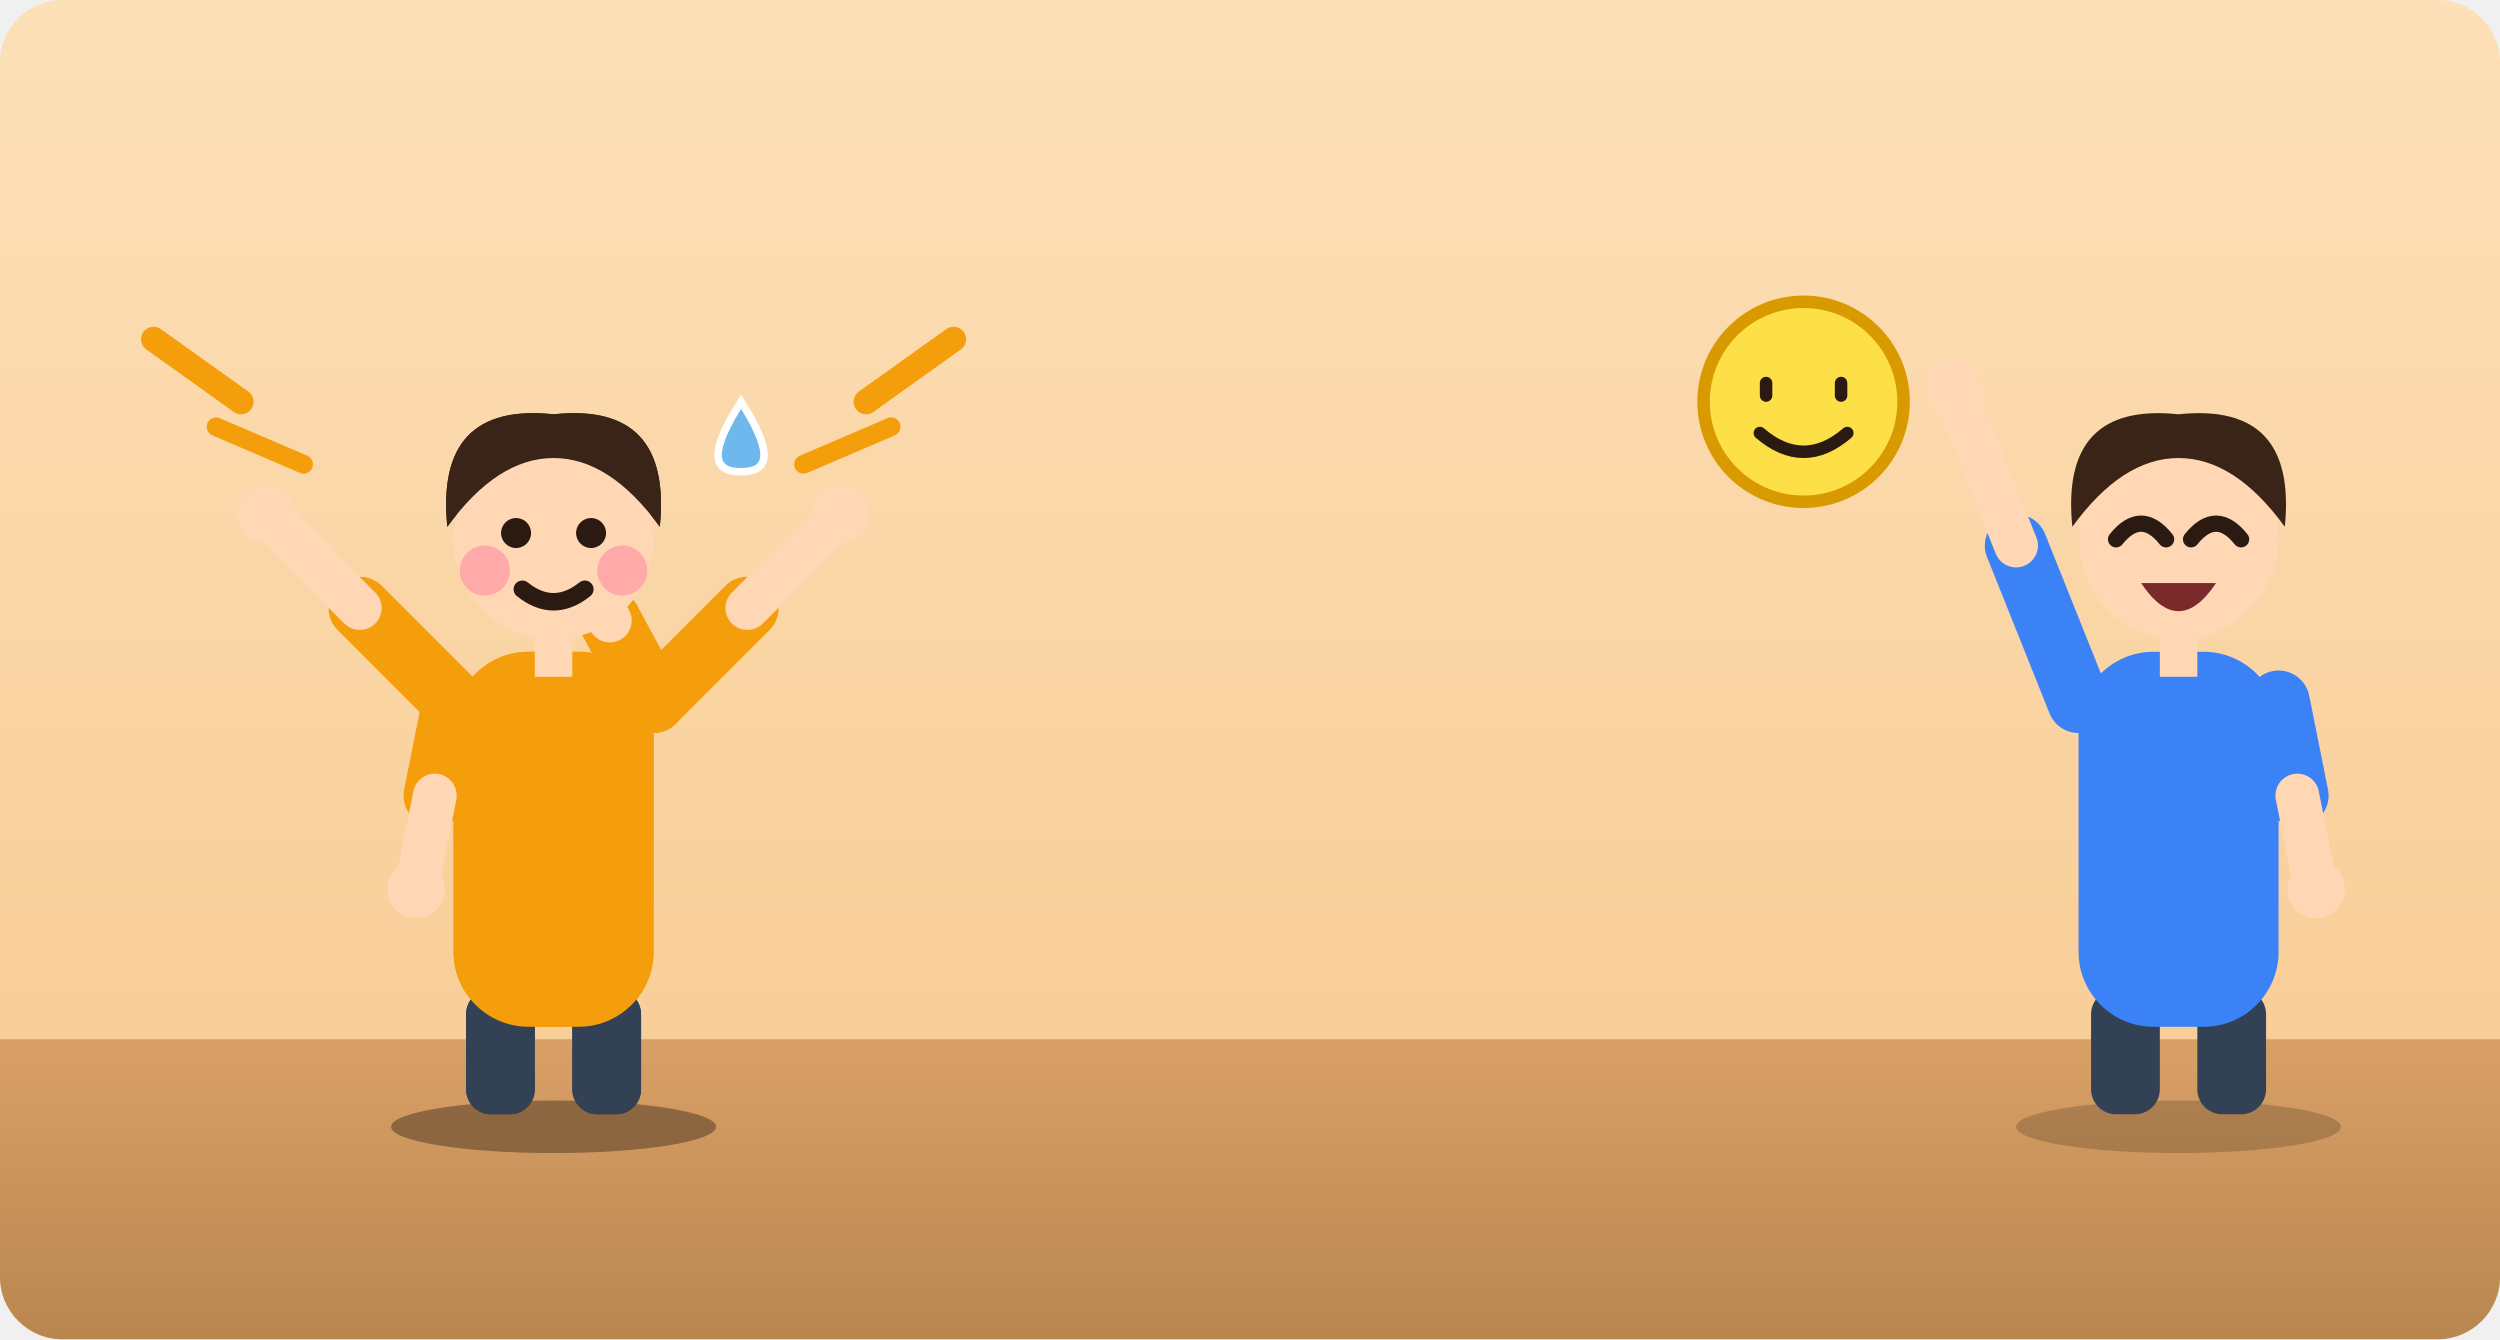
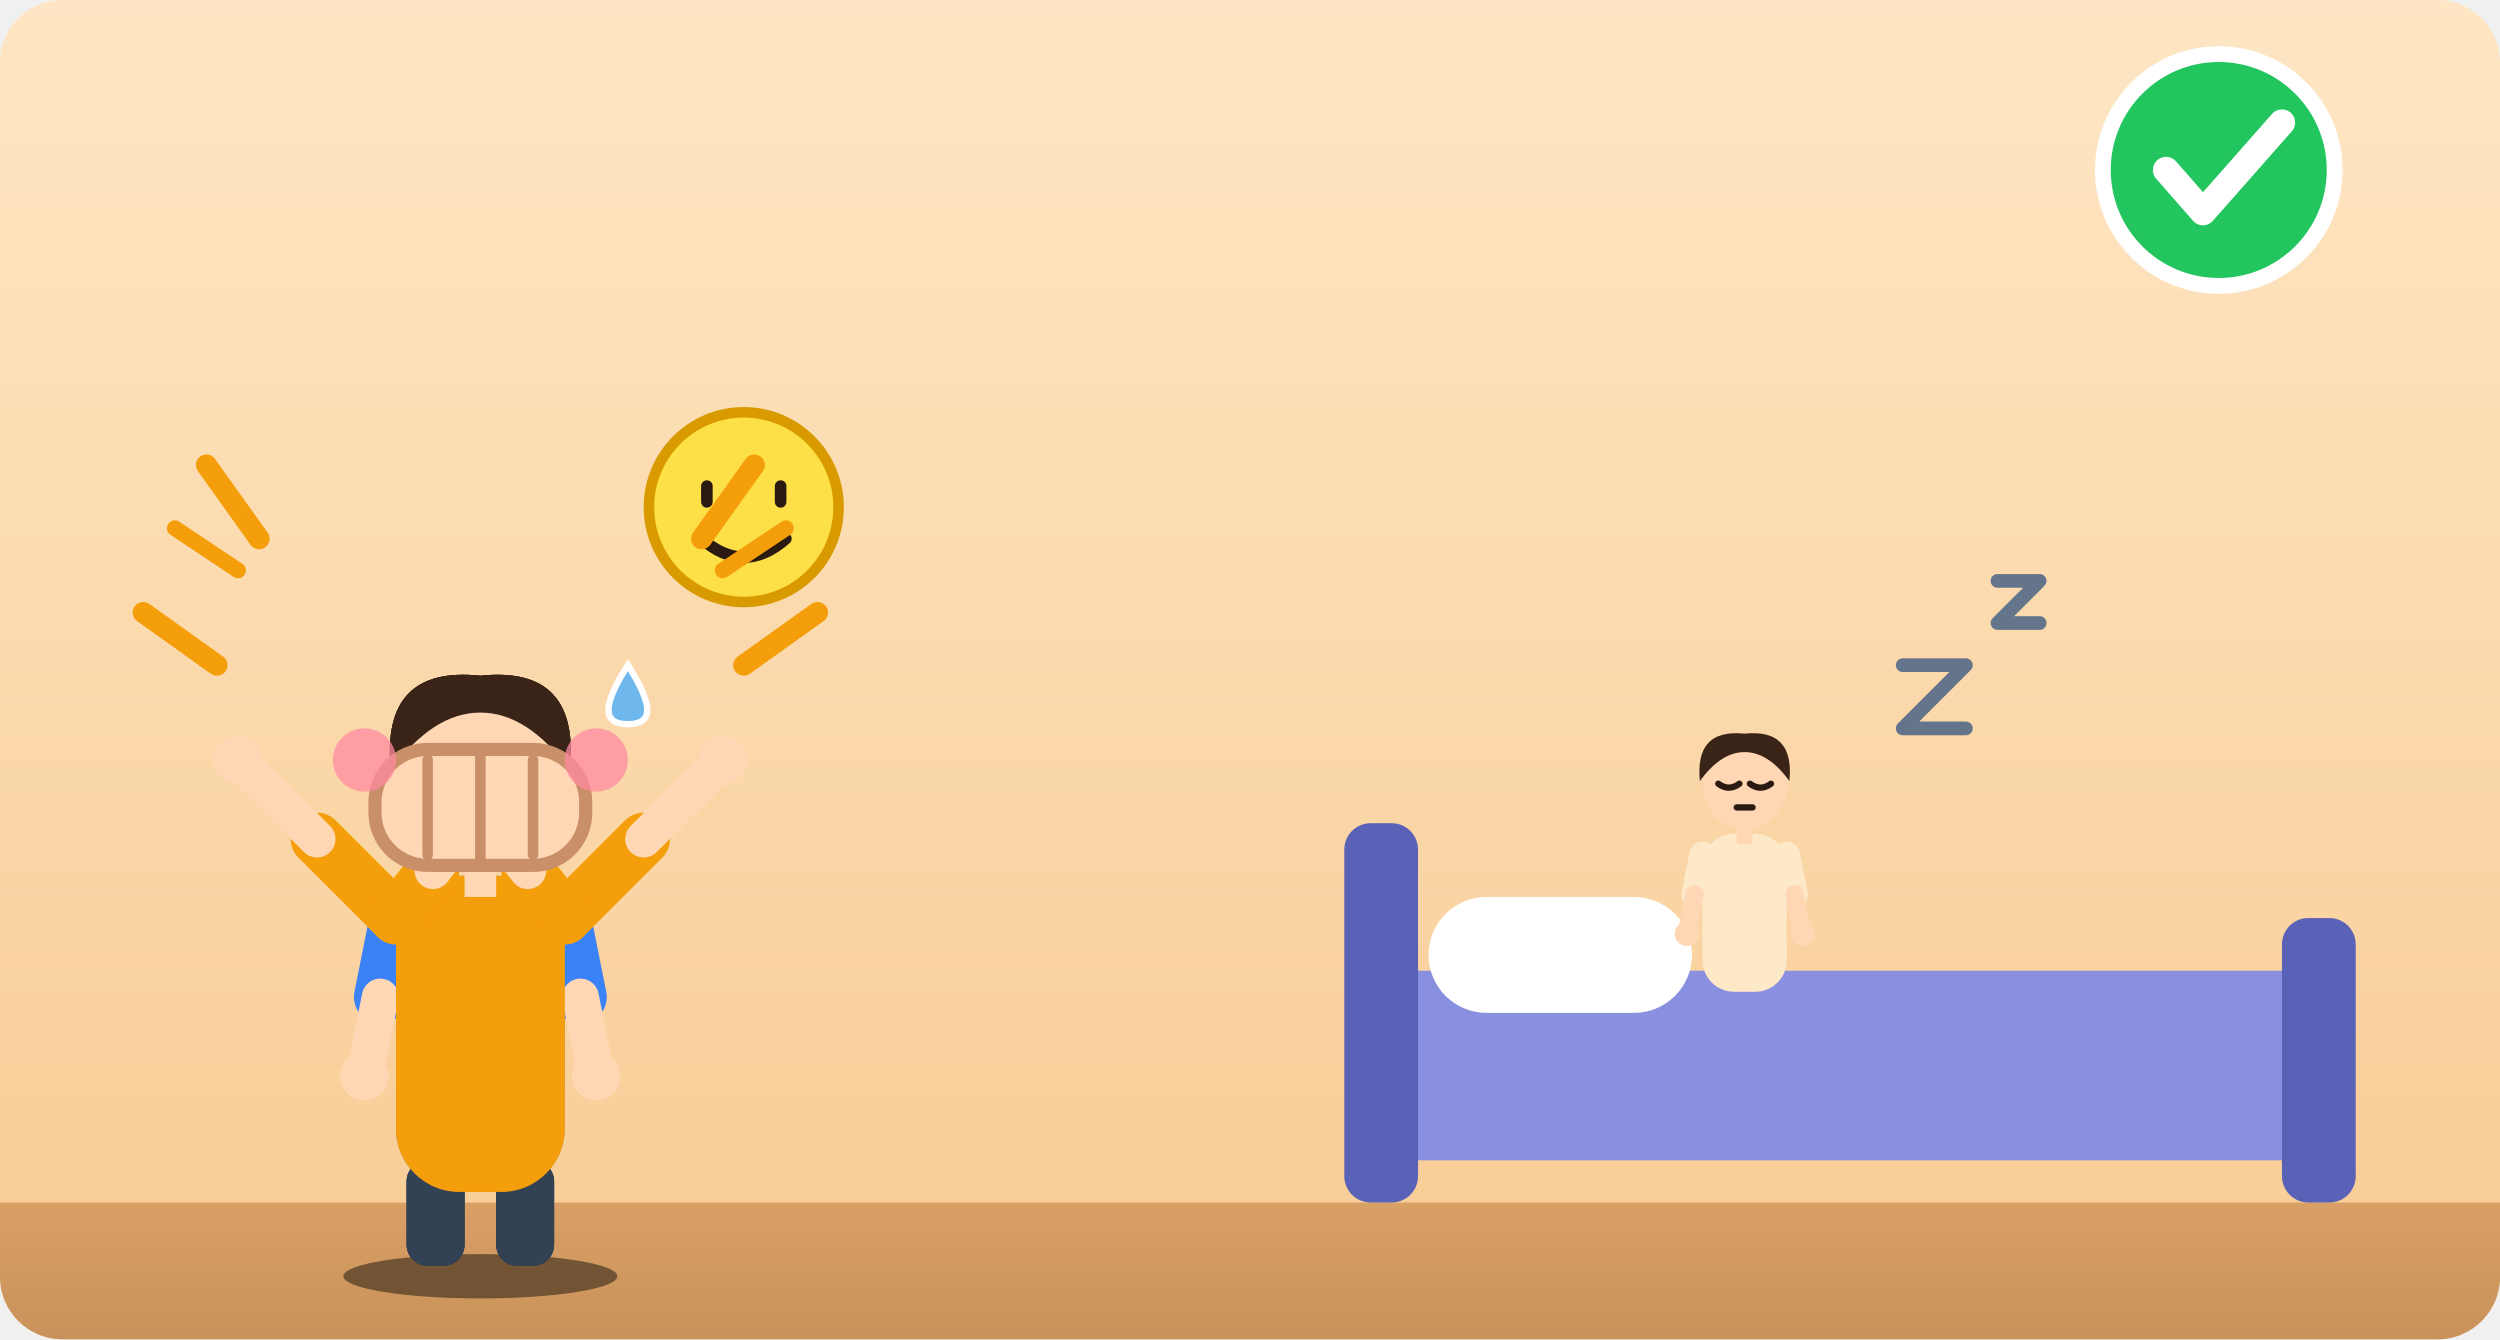
- <svg xmlns="http://www.w3.org/2000/svg" data-n="3" data-t="1" data-c="#f59e0b" viewBox="0 0 560 300" role="img" aria-label="터져 나오는 웃음을 손으로 입을 막아 꾹 억누른다">
+ <svg xmlns="http://www.w3.org/2000/svg" data-n="3" data-t="1" data-c="#f59e0b" viewBox="0 0 560 300" role="img" aria-label="아기가 자는 옆에서 터져 나오는 웃음을 두 손으로 입을 막아 꾹 참는다">
  <defs>
    <clipPath id="stifle_clip">
      <rect width="560" height="300" rx="14" />
    </clipPath>
    <linearGradient id="stifle_sky" x1="0" y1="0" x2="0" y2="1">
      <stop offset="0" stop-color="#ffe9c9" />
      <stop offset="1" stop-color="#f7c98f" />
    </linearGradient>
    <linearGradient id="stifle_gr" x1="0" y1="0" x2="0" y2="1">
      <stop offset="0" stop-color="#d9a066" />
      <stop offset="1" stop-color="#b98650" />
    </linearGradient>
  </defs>
  <g clip-path="url(#stifle_clip)">
-     <g transform="translate(-100 -120) scale(1.4)">
+     <g transform="translate(-93 -28) scale(1.18)">
      <rect width="560" height="300" fill="url(#stifle_sky)" />
      <rect x="0" y="252" width="560" height="48" fill="url(#stifle_gr)" />
      <g class="vs up" data-s="1">
-         <g transform="translate(420 254)">
+         <g transform="translate(430 252)">
+           <rect x="-90" y="-44" width="180" height="36" rx="8" fill="#8a90e0" />
+           <rect x="-96" y="-72" width="14" height="72" rx="5" fill="#5a62b8" />
+           <rect x="82" y="-54" width="14" height="54" rx="5" fill="#5a62b8" />
+           <rect x="-80" y="-58" width="50" height="22" rx="11" fill="#fff" />
+         </g>
+         <g transform="translate(410 214) scale(0.5)">
+           <rect x="-16" y="-64" width="32" height="60" rx="12" fill="#fde8c8" />
+           <path d="M-16 -56L-19 -41" fill="none" stroke="#fde8c8" stroke-width="10" stroke-linecap="round" stroke-linejoin="round" />
+           <path d="M-19 -41L-22 -26" fill="none" stroke="#ffd7b5" stroke-width="7" stroke-linecap="round" stroke-linejoin="round" />
+           <circle cx="-22" cy="-26" r="4.6" fill="#ffd7b5" />
+           <path d="M16 -56L19 -41" fill="none" stroke="#fde8c8" stroke-width="10" stroke-linecap="round" stroke-linejoin="round" />
+           <path d="M19 -41L22 -26" fill="none" stroke="#ffd7b5" stroke-width="7" stroke-linecap="round" stroke-linejoin="round" />
+           <circle cx="22" cy="-26" r="4.6" fill="#ffd7b5" />
+           <rect x="-3" y="-68" width="6" height="8" fill="#ffd7b5" />
+           <circle cx="0" cy="-82" r="16" fill="#ffd7b5" />
+           <path d="M-17 -84Q-19 -104 0 -102Q19 -104 17 -84Q9 -95 0 -95Q-9 -95 -17 -84Z" fill="#3a2418" />
+           <path d="M-10 -83Q-6 -80 -2 -83M2 -83Q6 -80 10 -83" fill="none" stroke="#2a1a12" stroke-width="2.4" stroke-linecap="round" stroke-linejoin="round" />
+           <path d="M-3 -74H3" fill="none" stroke="#2a1a12" stroke-width="2.4" stroke-linecap="round" stroke-linejoin="round" />
+         </g>
+         <path d="M440 150H452L440 162H452M458 134H466L458 142H466" fill="none" stroke="#64748b" stroke-width="2.6" stroke-linecap="round" stroke-linejoin="round" />
+       </g>
+       <g class="vs up" data-s="1" data-e="1">
+         <g transform="translate(170 254)">
          <ellipse cx="0" cy="12" rx="26" ry="4.2" fill="#000" fill-opacity="0.18" />
          <rect x="-14" y="-10" width="11" height="20" rx="4" fill="#334155" />
          <rect x="3" y="-10" width="11" height="20" rx="4" fill="#334155" />
          <rect x="-16" y="-64" width="32" height="60" rx="12" fill="#3b82f6" />
-           <path d="M-16 -56L-26 -81" fill="none" stroke="#3b82f6" stroke-width="10" stroke-linecap="round" stroke-linejoin="round" />
-           <path d="M-26 -81L-36 -106" fill="none" stroke="#ffd7b5" stroke-width="7" stroke-linecap="round" stroke-linejoin="round" />
-           <circle cx="-36" cy="-106" r="4.6" fill="#ffd7b5" />
+           <path d="M-16 -56L-19 -41" fill="none" stroke="#3b82f6" stroke-width="10" stroke-linecap="round" stroke-linejoin="round" />
+           <path d="M-19 -41L-22 -26" fill="none" stroke="#ffd7b5" stroke-width="7" stroke-linecap="round" stroke-linejoin="round" />
+           <circle cx="-22" cy="-26" r="4.6" fill="#ffd7b5" />
          <path d="M16 -56L19 -41" fill="none" stroke="#3b82f6" stroke-width="10" stroke-linecap="round" stroke-linejoin="round" />
          <path d="M19 -41L22 -26" fill="none" stroke="#ffd7b5" stroke-width="7" stroke-linecap="round" stroke-linejoin="round" />
          <circle cx="22" cy="-26" r="4.6" fill="#ffd7b5" />
          <rect x="-3" y="-68" width="6" height="8" fill="#ffd7b5" />
          <circle cx="0" cy="-82" r="16" fill="#ffd7b5" />
          <path d="M-17 -84Q-19 -104 0 -102Q19 -104 17 -84Q9 -95 0 -95Q-9 -95 -17 -84Z" fill="#3a2418" />
-           <path d="M-10 -82Q-6 -87 -2 -82M2 -82Q6 -87 10 -82" fill="none" stroke="#2a1a12" stroke-width="2.6" stroke-linecap="round" stroke-linejoin="round" />
-           <path d="M-6 -75Q0 -66 6 -75Z" fill="#7a2a2a" />
+           <circle cx="-6" cy="-83" r="2.4" fill="#2a1a12" />
+           <circle cx="6" cy="-83" r="2.4" fill="#2a1a12" />
+           <path d="M-6 -75Q0 -69 6 -75" fill="none" stroke="#2a1a12" stroke-width="2.8" stroke-linecap="round" stroke-linejoin="round" />
        </g>
-         <g transform="translate(360 150)">
-           <circle cx="0" cy="0" r="16" fill="#fde047" stroke="#d99a00" stroke-width="2" />
-           <path d="M-6 -3V-1M6 -3V-1M-7 5Q0 11 7 5" fill="none" stroke="#2a1a12" stroke-width="2" stroke-linecap="round" stroke-linejoin="round" />
+         <g transform="translate(220 120)">
+           <circle cx="0" cy="0" r="18" fill="#fde047" stroke="#d99a00" stroke-width="2" />
+           <path d="M-7 -4V-1M7 -4V-1M-8 6Q0 13 8 6" fill="none" stroke="#2a1a12" stroke-width="2.2" stroke-linecap="round" stroke-linejoin="round" />
        </g>
      </g>
      <g class="vs up" data-s="2" data-e="2">
-         <g transform="translate(160 254)">
+         <g transform="translate(170 254)">
          <ellipse cx="0" cy="12" rx="26" ry="4.2" fill="#000" fill-opacity="0.18" />
          <rect x="-14" y="-10" width="11" height="20" rx="4" fill="#334155" />
          <rect x="3" y="-10" width="11" height="20" rx="4" fill="#334155" />
          <rect x="-16" y="-64" width="32" height="60" rx="12" fill="#f59e0b" />
          <path d="M-16 -56L-31 -71" fill="none" stroke="#f59e0b" stroke-width="10" stroke-linecap="round" stroke-linejoin="round" />
          <path d="M-31 -71L-46 -86" fill="none" stroke="#ffd7b5" stroke-width="7" stroke-linecap="round" stroke-linejoin="round" />
          <circle cx="-46" cy="-86" r="4.6" fill="#ffd7b5" />
          <path d="M16 -56L31 -71" fill="none" stroke="#f59e0b" stroke-width="10" stroke-linecap="round" stroke-linejoin="round" />
          <path d="M31 -71L46 -86" fill="none" stroke="#ffd7b5" stroke-width="7" stroke-linecap="round" stroke-linejoin="round" />
          <circle cx="46" cy="-86" r="4.6" fill="#ffd7b5" />
          <rect x="-3" y="-68" width="6" height="8" fill="#ffd7b5" />
          <circle cx="0" cy="-82" r="16" fill="#ffd7b5" />
          <path d="M-17 -84Q-19 -104 0 -102Q19 -104 17 -84Q9 -95 0 -95Q-9 -95 -17 -84Z" fill="#3a2418" />
          <path d="M-10 -82Q-6 -87 -2 -82M2 -82Q6 -87 10 -82" fill="none" stroke="#2a1a12" stroke-width="2.6" stroke-linecap="round" stroke-linejoin="round" />
          <path d="M-6 -75Q0 -66 6 -75Z" fill="#7a2a2a" />
        </g>
-         <path d="M110 150L96 140M210 150L224 140" fill="none" stroke="#f59e0b" stroke-width="4" stroke-linecap="round" stroke-linejoin="round" />
+         <path d="M120 150L106 140M220 150L234 140M128 126L118 112M212 126L222 112" fill="none" stroke="#f59e0b" stroke-width="4" stroke-linecap="round" stroke-linejoin="round" />
      </g>
      <g class="vs" data-s="3">
-         <g transform="translate(160 254)">
+         <g transform="translate(170 254)">
          <ellipse cx="0" cy="12" rx="26" ry="4.2" fill="#000" fill-opacity="0.18" />
          <rect x="-14" y="-10" width="11" height="20" rx="4" fill="#334155" />
          <rect x="3" y="-10" width="11" height="20" rx="4" fill="#334155" />
          <rect x="-16" y="-64" width="32" height="60" rx="12" fill="#f59e0b" />
-           <path d="M-16 -56L-19 -41" fill="none" stroke="#f59e0b" stroke-width="10" stroke-linecap="round" stroke-linejoin="round" />
-           <path d="M-19 -41L-22 -26" fill="none" stroke="#ffd7b5" stroke-width="7" stroke-linecap="round" stroke-linejoin="round" />
-           <circle cx="-22" cy="-26" r="4.6" fill="#ffd7b5" />
-           <path d="M16 -56L9 -69" fill="none" stroke="#f59e0b" stroke-width="10" stroke-linecap="round" stroke-linejoin="round" />
-           <path d="M9 -69L2 -82" fill="none" stroke="#ffd7b5" stroke-width="7" stroke-linecap="round" stroke-linejoin="round" />
-           <circle cx="2" cy="-82" r="4.6" fill="#ffd7b5" />
+           <path d="M-16 -56L-9 -65" fill="none" stroke="#f59e0b" stroke-width="10" stroke-linecap="round" stroke-linejoin="round" />
+           <path d="M-9 -65L-2 -74" fill="none" stroke="#ffd7b5" stroke-width="7" stroke-linecap="round" stroke-linejoin="round" />
+           <circle cx="-2" cy="-74" r="4.6" fill="#ffd7b5" />
+           <path d="M16 -56L9 -65" fill="none" stroke="#f59e0b" stroke-width="10" stroke-linecap="round" stroke-linejoin="round" />
+           <path d="M9 -65L2 -74" fill="none" stroke="#ffd7b5" stroke-width="7" stroke-linecap="round" stroke-linejoin="round" />
+           <circle cx="2" cy="-74" r="4.6" fill="#ffd7b5" />
          <rect x="-3" y="-68" width="6" height="8" fill="#ffd7b5" />
          <circle cx="0" cy="-82" r="16" fill="#ffd7b5" />
          <path d="M-17 -84Q-19 -104 0 -102Q19 -104 17 -84Q9 -95 0 -95Q-9 -95 -17 -84Z" fill="#3a2418" />
          <circle cx="-6" cy="-83" r="2.4" fill="#2a1a12" />
          <circle cx="6" cy="-83" r="2.4" fill="#2a1a12" />
          <circle cx="-11" cy="-77" r="4" fill="#ff8aa0" fill-opacity=".6" />
          <circle cx="11" cy="-77" r="4" fill="#ff8aa0" fill-opacity=".6" />
          <path d="M-5 -74Q0 -70 5 -74" fill="none" stroke="#2a1a12" stroke-width="2.8" stroke-linecap="round" stroke-linejoin="round" />
        </g>
-         <path d="M120 160L106 154M200 160L214 154" fill="none" stroke="#f59e0b" stroke-width="3" stroke-linecap="round" stroke-linejoin="round" />
-         <path d="M190 150c-4.9 7.7 -4.9 11.2 0 11.2c4.9 0 4.9 -3.5 0 -11.2Z" fill="#6fb8ee" stroke="#fff" stroke-width="1.2" />
+         <rect x="150" y="166" width="40" height="22" rx="10" fill="#ffd7b5" stroke="#c98f68" stroke-width="2.5" />
+         <path d="M160 168V186M170 167V187M180 168V186" fill="none" stroke="#c98f68" stroke-width="2" stroke-linecap="round" stroke-linejoin="round" />
+         <circle cx="148" cy="168" r="6" fill="#ff8aa0" fill-opacity=".75" />
+         <circle cx="192" cy="168" r="6" fill="#ff8aa0" fill-opacity=".75" />
+         <path d="M124 132L112 124M216 132L228 124" fill="none" stroke="#f59e0b" stroke-width="3" stroke-linecap="round" stroke-linejoin="round" />
+         <path d="M198 150c-4.9 7.7 -4.9 11.2 0 11.2c4.9 0 4.9 -3.5 0 -11.2Z" fill="#6fb8ee" stroke="#fff" stroke-width="1.2" />
+         <g transform="translate(500 56)">
+           <circle r="22" fill="#22c55e" stroke="#fff" stroke-width="3" />
+           <path d="M-10 0L-3 8L12 -9" stroke="#fff" stroke-width="5" stroke-linecap="round" stroke-linejoin="round" fill="none" />
+         </g>
      </g>
    </g>
  </g>
</svg>
